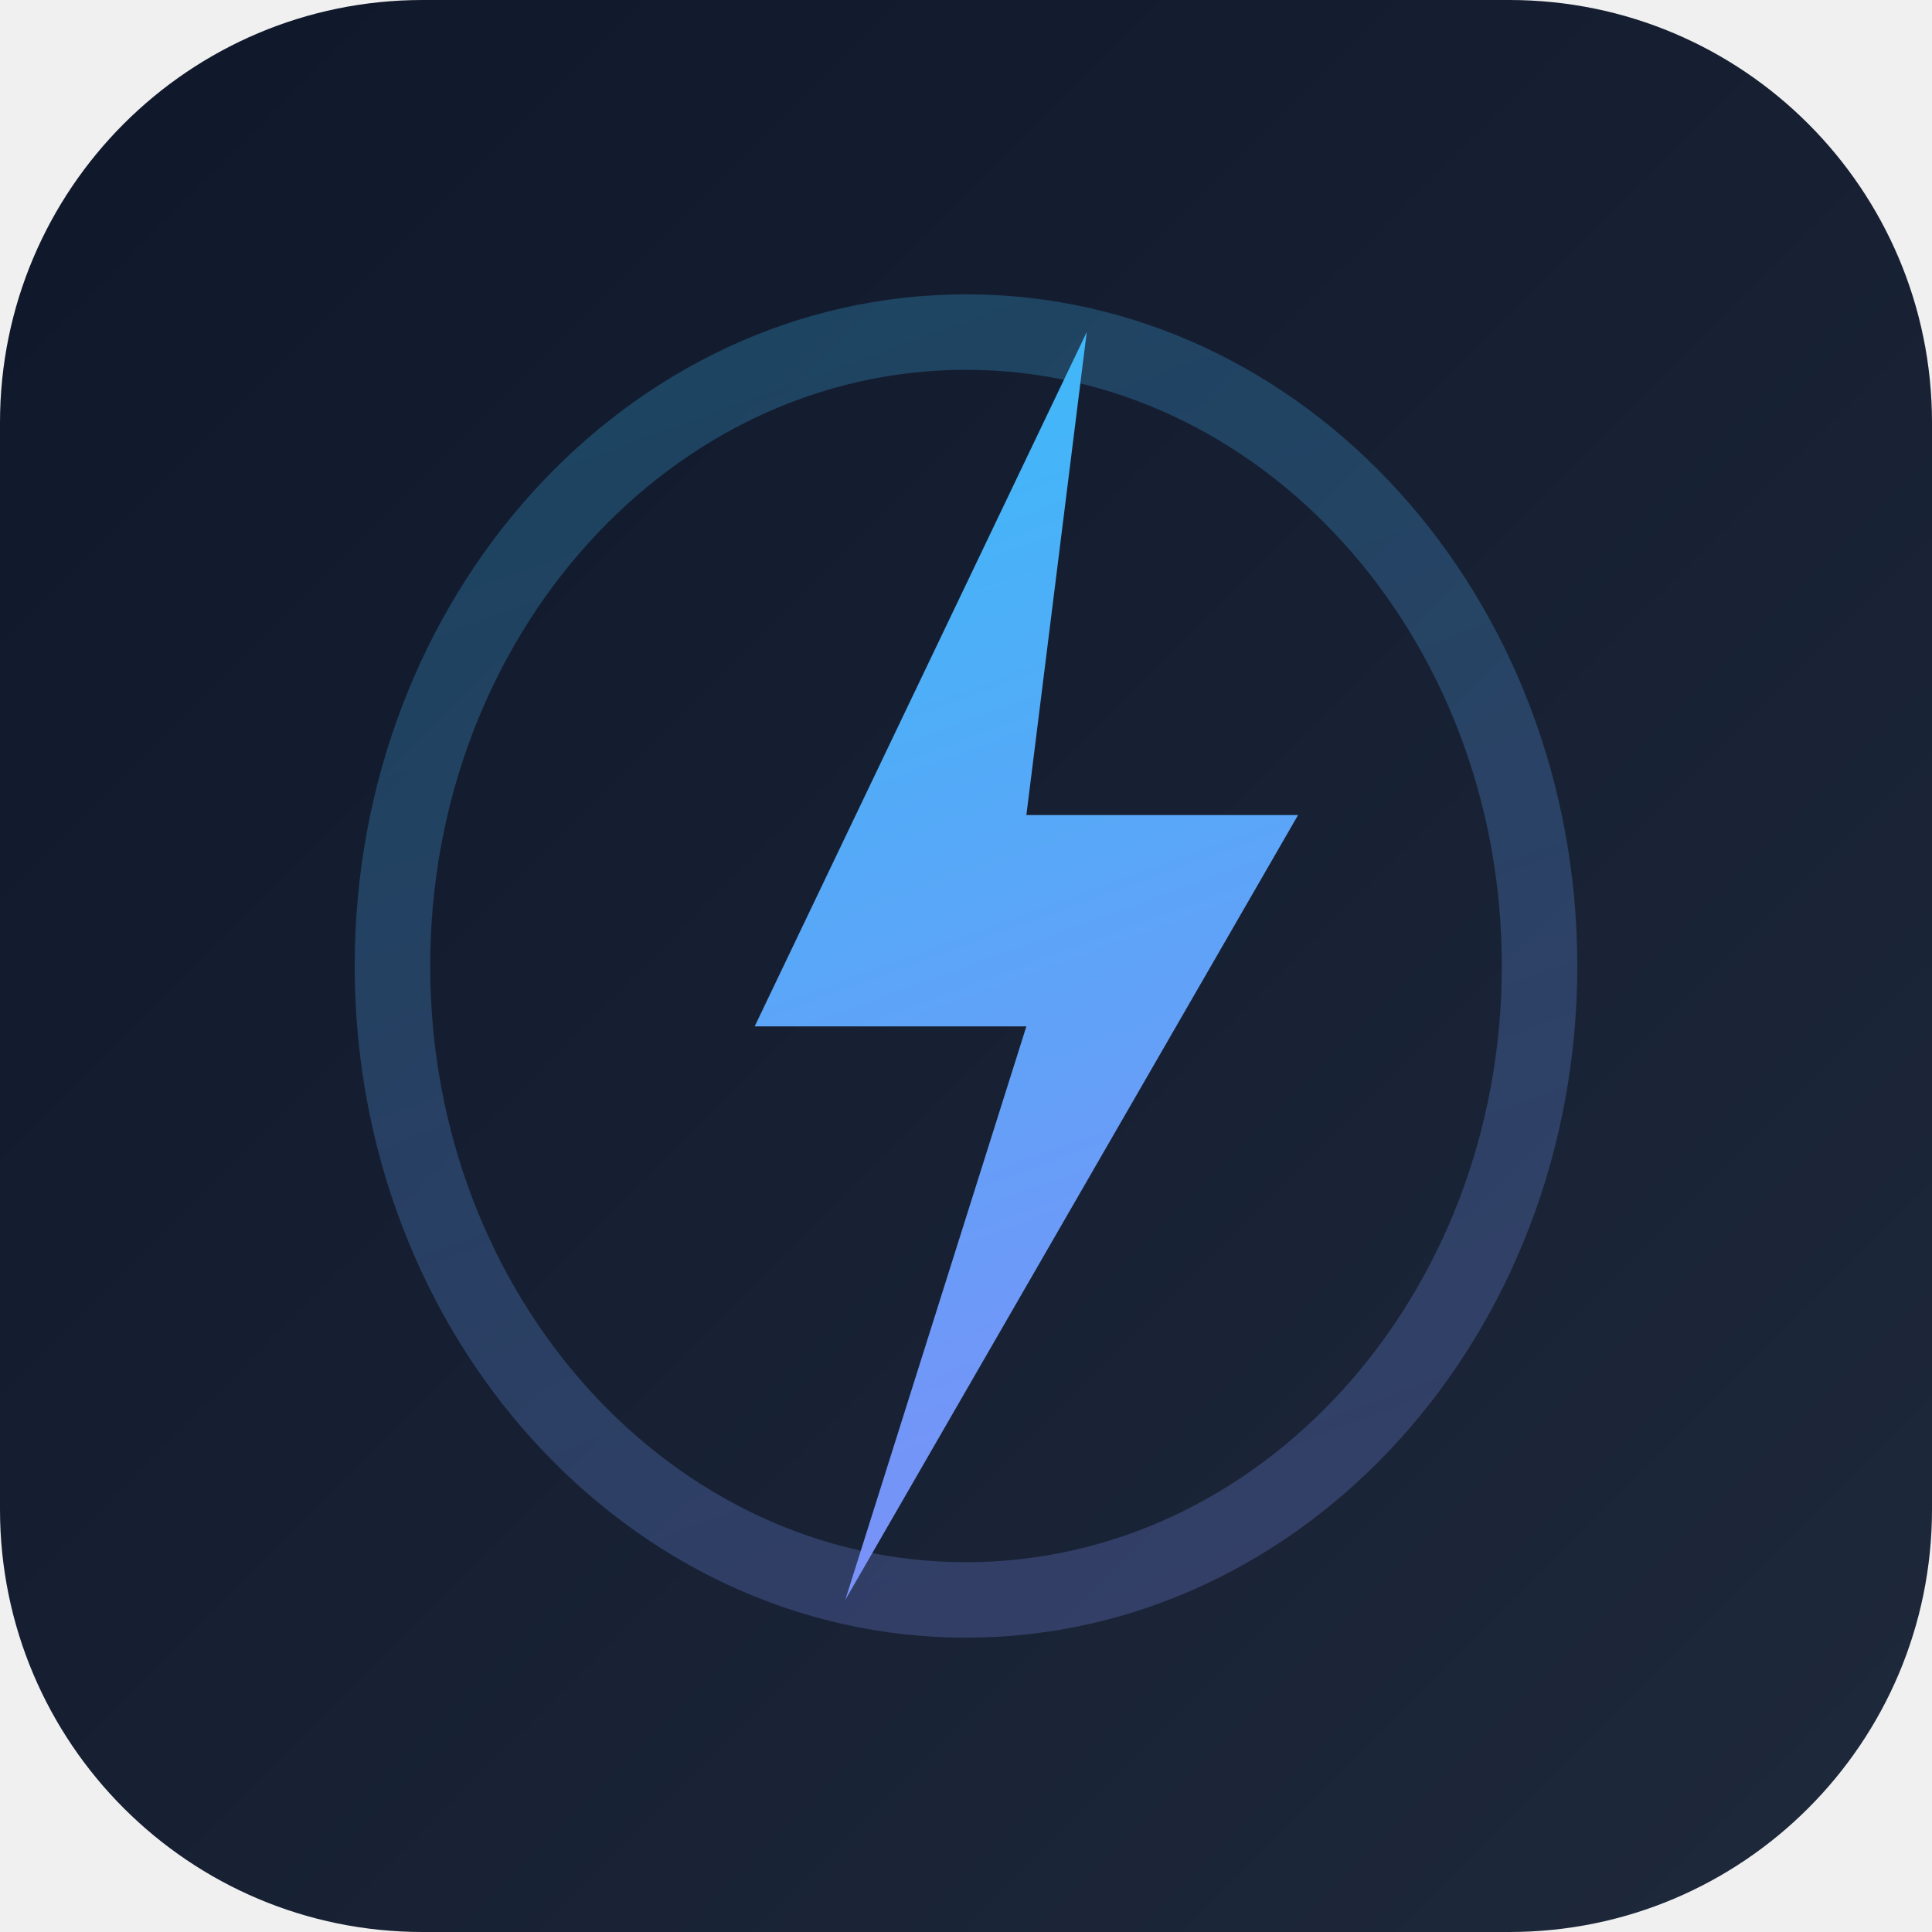
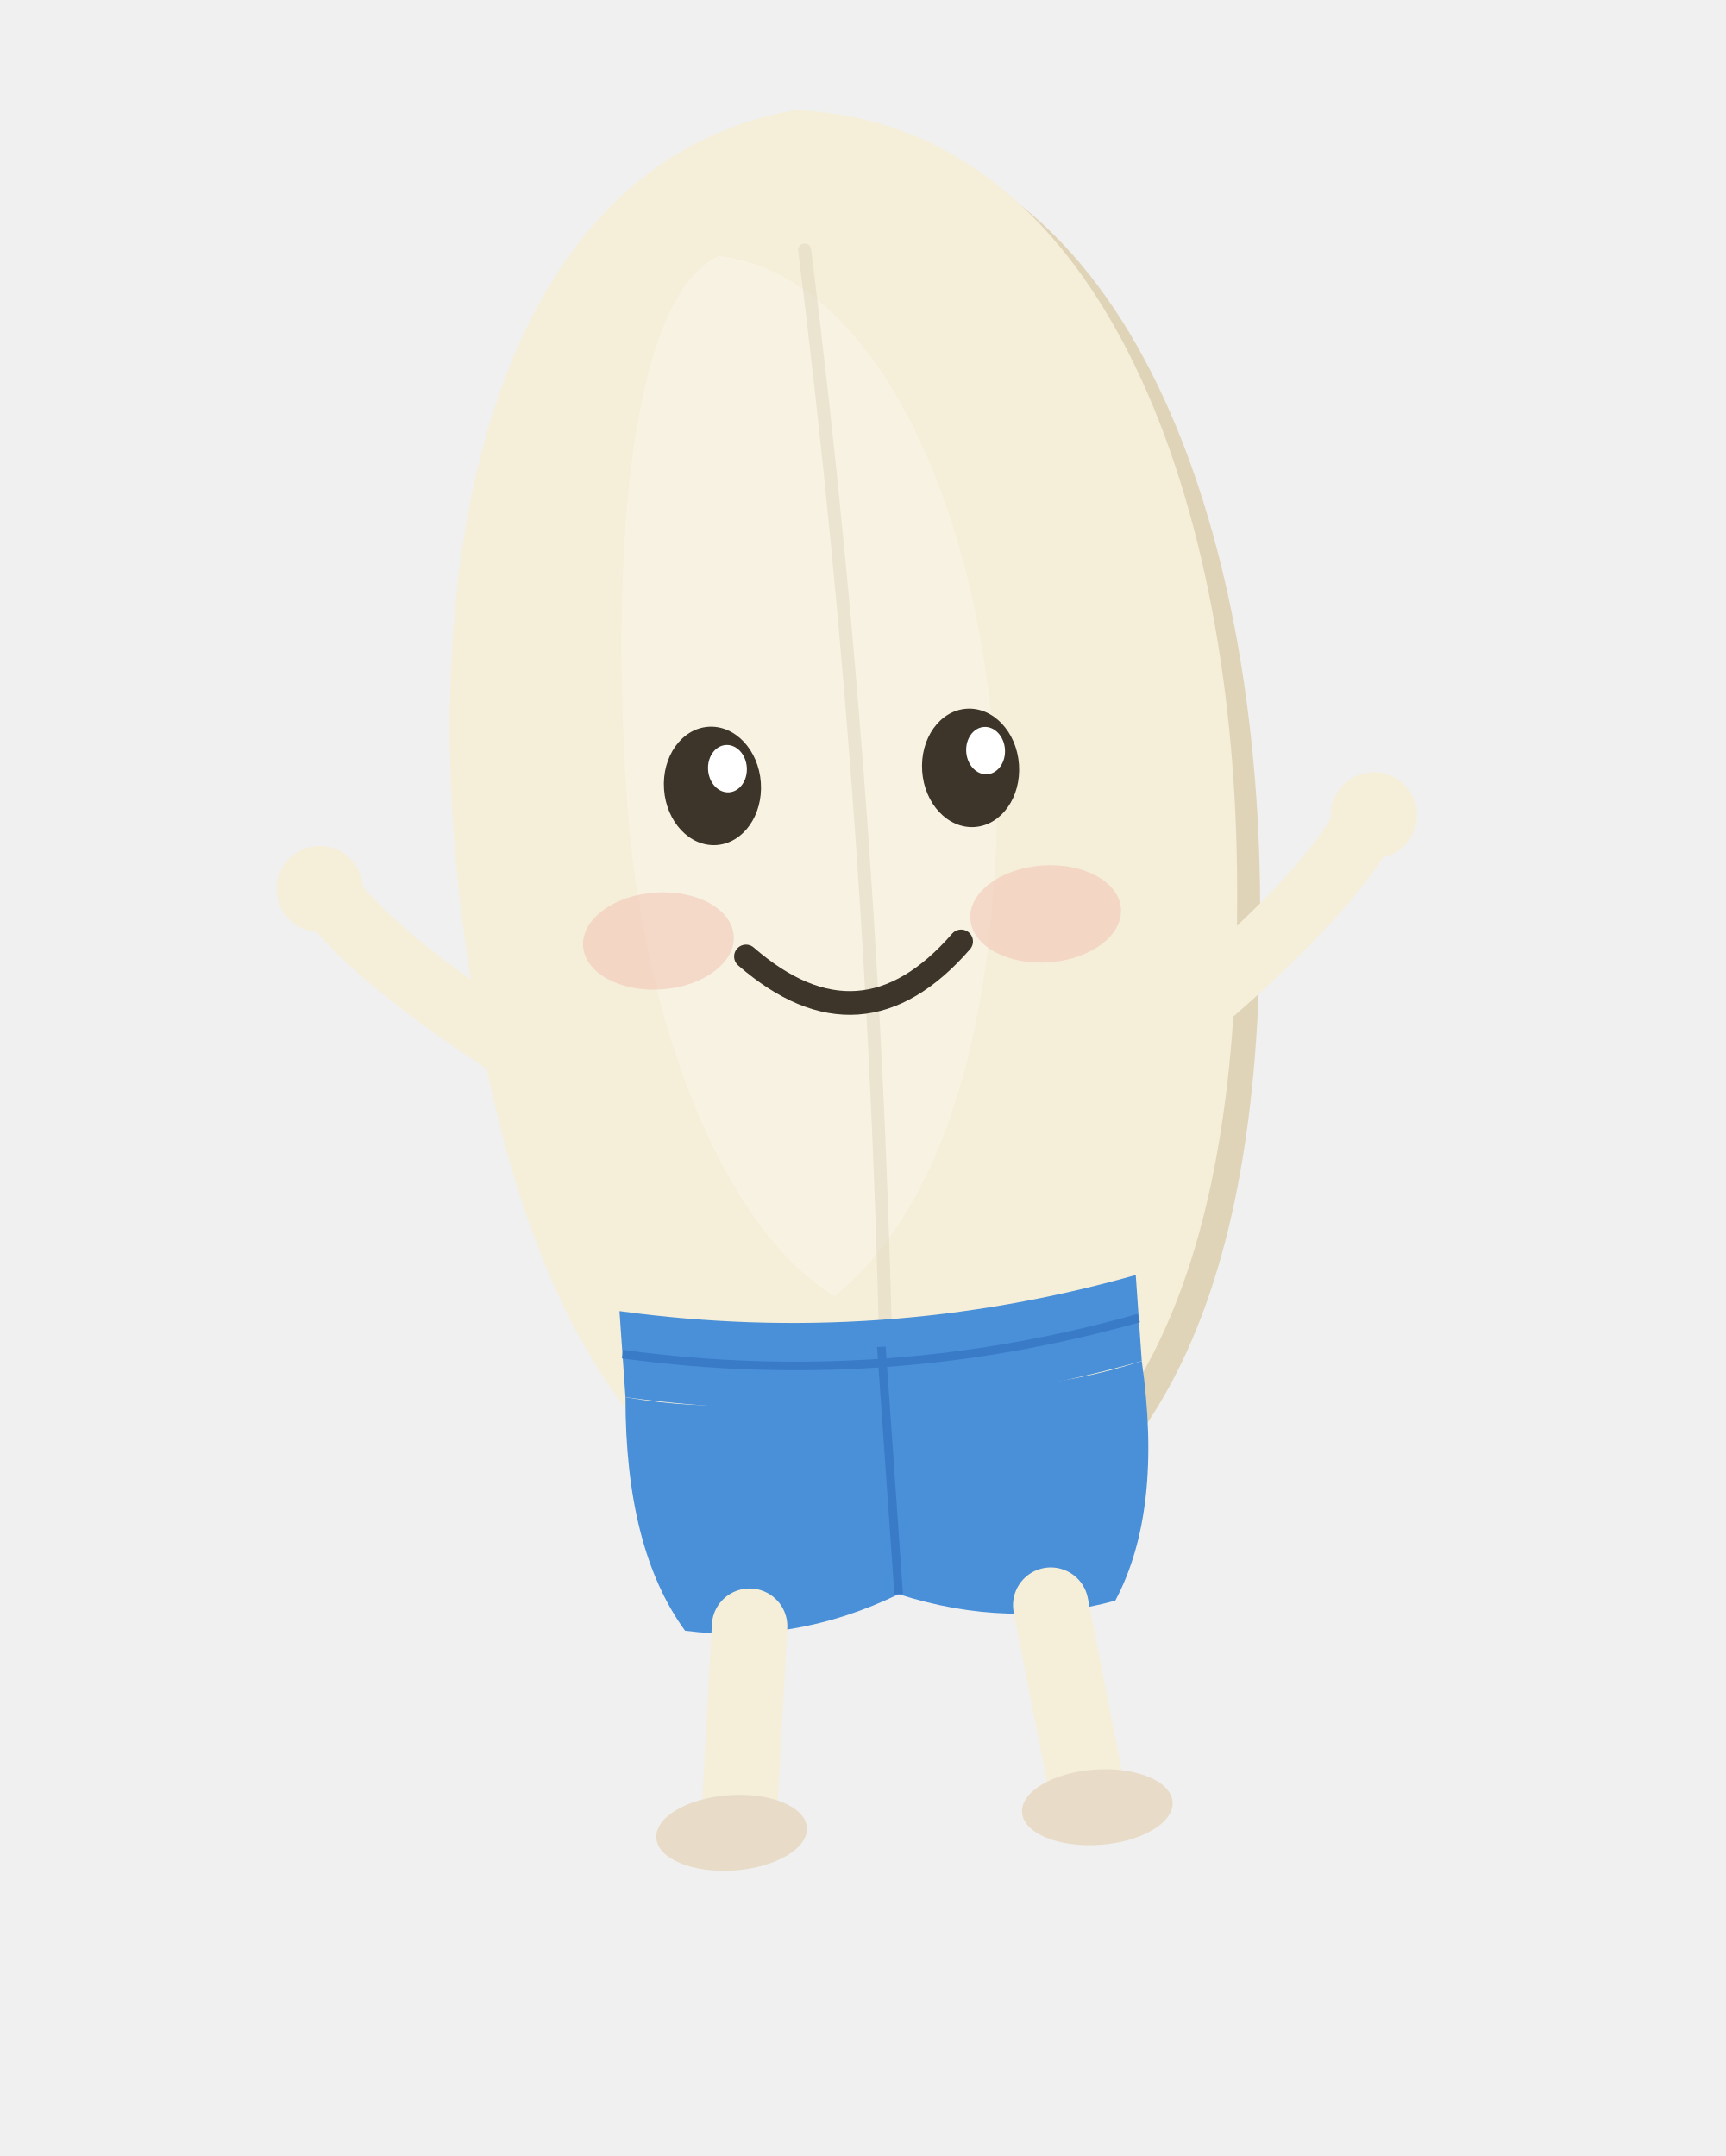
- <svg xmlns="http://www.w3.org/2000/svg" viewBox="0 0 128 128" fill="none">
-   <defs>
-     <linearGradient id="bg" x1="0" y1="0" x2="128" y2="128" gradientUnits="userSpaceOnUse">
-       <stop offset="0%" stop-color="#0f172a" />
-       <stop offset="100%" stop-color="#1e293b" />
-     </linearGradient>
-     <linearGradient id="bolt" x1="48" y1="20" x2="80" y2="108" gradientUnits="userSpaceOnUse">
-       <stop offset="0%" stop-color="#38bdf8" />
-       <stop offset="100%" stop-color="#818cf8" />
-     </linearGradient>
-   </defs>
-   <rect width="128" height="128" rx="28" fill="url(#bg)" />
-   <ellipse cx="64" cy="64" rx="38" ry="42" stroke="url(#bolt)" stroke-width="5" fill="none" opacity="0.25" />
-   <path d="M72 22L50 68h18L56 106l30-52H68L72 22z" fill="url(#bolt)" />
+ <svg xmlns="http://www.w3.org/2000/svg" width="120" height="150" viewBox="0 0 160 200">
+   <g transform="rotate(-4 80 100)">
+     <g transform="translate(80 78)">
+       <path d="M2-66c28 3 38 38 36 73S26 64 2 70c-24-6-34-28-36-63s8-70 36-73z" fill="#e0d4b8" />
+       <path d="M0-68c28 3 38 38 36 73S24 62 0 68c-24-6-34-28-36-63s8-70 36-73z" fill="#f5eed9" />
+       <path d="M-8-55C8-52 16-25 14 0 12 20 6 35-4 42c-10-7-16-27-16-47 0-25 4-47 12-50z" fill="#faf6eb" opacity=".5" />
+       <path d="M0-55Q3 0 0 55" fill="none" stroke="#e0d5be" stroke-width="1.2" stroke-linecap="round" opacity=".5" />
+     </g>
+     <ellipse cx="68" cy="72" rx="4.5" ry="5.5" fill="#3d3529" />
+     <ellipse cx="69.5" cy="70.5" rx="1.8" ry="2.2" fill="#fff" />
+     <ellipse cx="92" cy="72" rx="4.5" ry="5.5" fill="#3d3529" />
+     <ellipse cx="93.5" cy="70.5" rx="1.8" ry="2.2" fill="#fff" />
+     <path d="M70 88q10 10 20 0" fill="none" stroke="#3d3529" stroke-linecap="round" stroke-width="2.2" />
+     <ellipse cx="62" cy="86" rx="7" ry="4.5" fill="#f0b8a8" opacity=".45" />
+     <ellipse cx="98" cy="86" rx="7" ry="4.5" fill="#f0b8a8" opacity=".45" />
+     <g>
+       <path d="M48 95q-12-9-16-15" fill="none" stroke="#f5eed9" stroke-linecap="round" stroke-width="6" />
+       <circle cx="31" cy="79" r="4" fill="#f5eed9" />
+       <path d="M112 95q12-9 16-15" fill="none" stroke="#f5eed9" stroke-linecap="round" stroke-width="6" />
+       <circle cx="129" cy="79" r="4" fill="#f5eed9" />
+     </g>
+     <g>
+       <path d="M56 120q24 5 48 0v8q-24 5-48 0z" fill="#4a90d9" />
+       <path d="M56 128q-1 14 4 22 10 2 20-2v-20q-12 3-24 0zm48 0q1 14-4 22-10 2-20-2v-20q12 3 24 0z" fill="#4a90d9" />
+       <path stroke="#3a7bc8" stroke-width=".8" d="M80 125L80 148" />
+       <path d="M56 124q24 5 48 0" fill="none" stroke="#3a7bc8" stroke-width=".8" />
+     </g>
+     <g>
+       <path d="M66 150l-2 16" stroke="#f5eed9" stroke-linecap="round" stroke-width="7" />
+       <ellipse cx="63" cy="169" rx="7" ry="3.5" fill="#e8dcc8" />
+       <path d="M94 150l2 16" stroke="#f5eed9" stroke-linecap="round" stroke-width="7" />
+       <ellipse cx="97" cy="169" rx="7" ry="3.5" fill="#e8dcc8" />
+     </g>
+   </g>
</svg>
